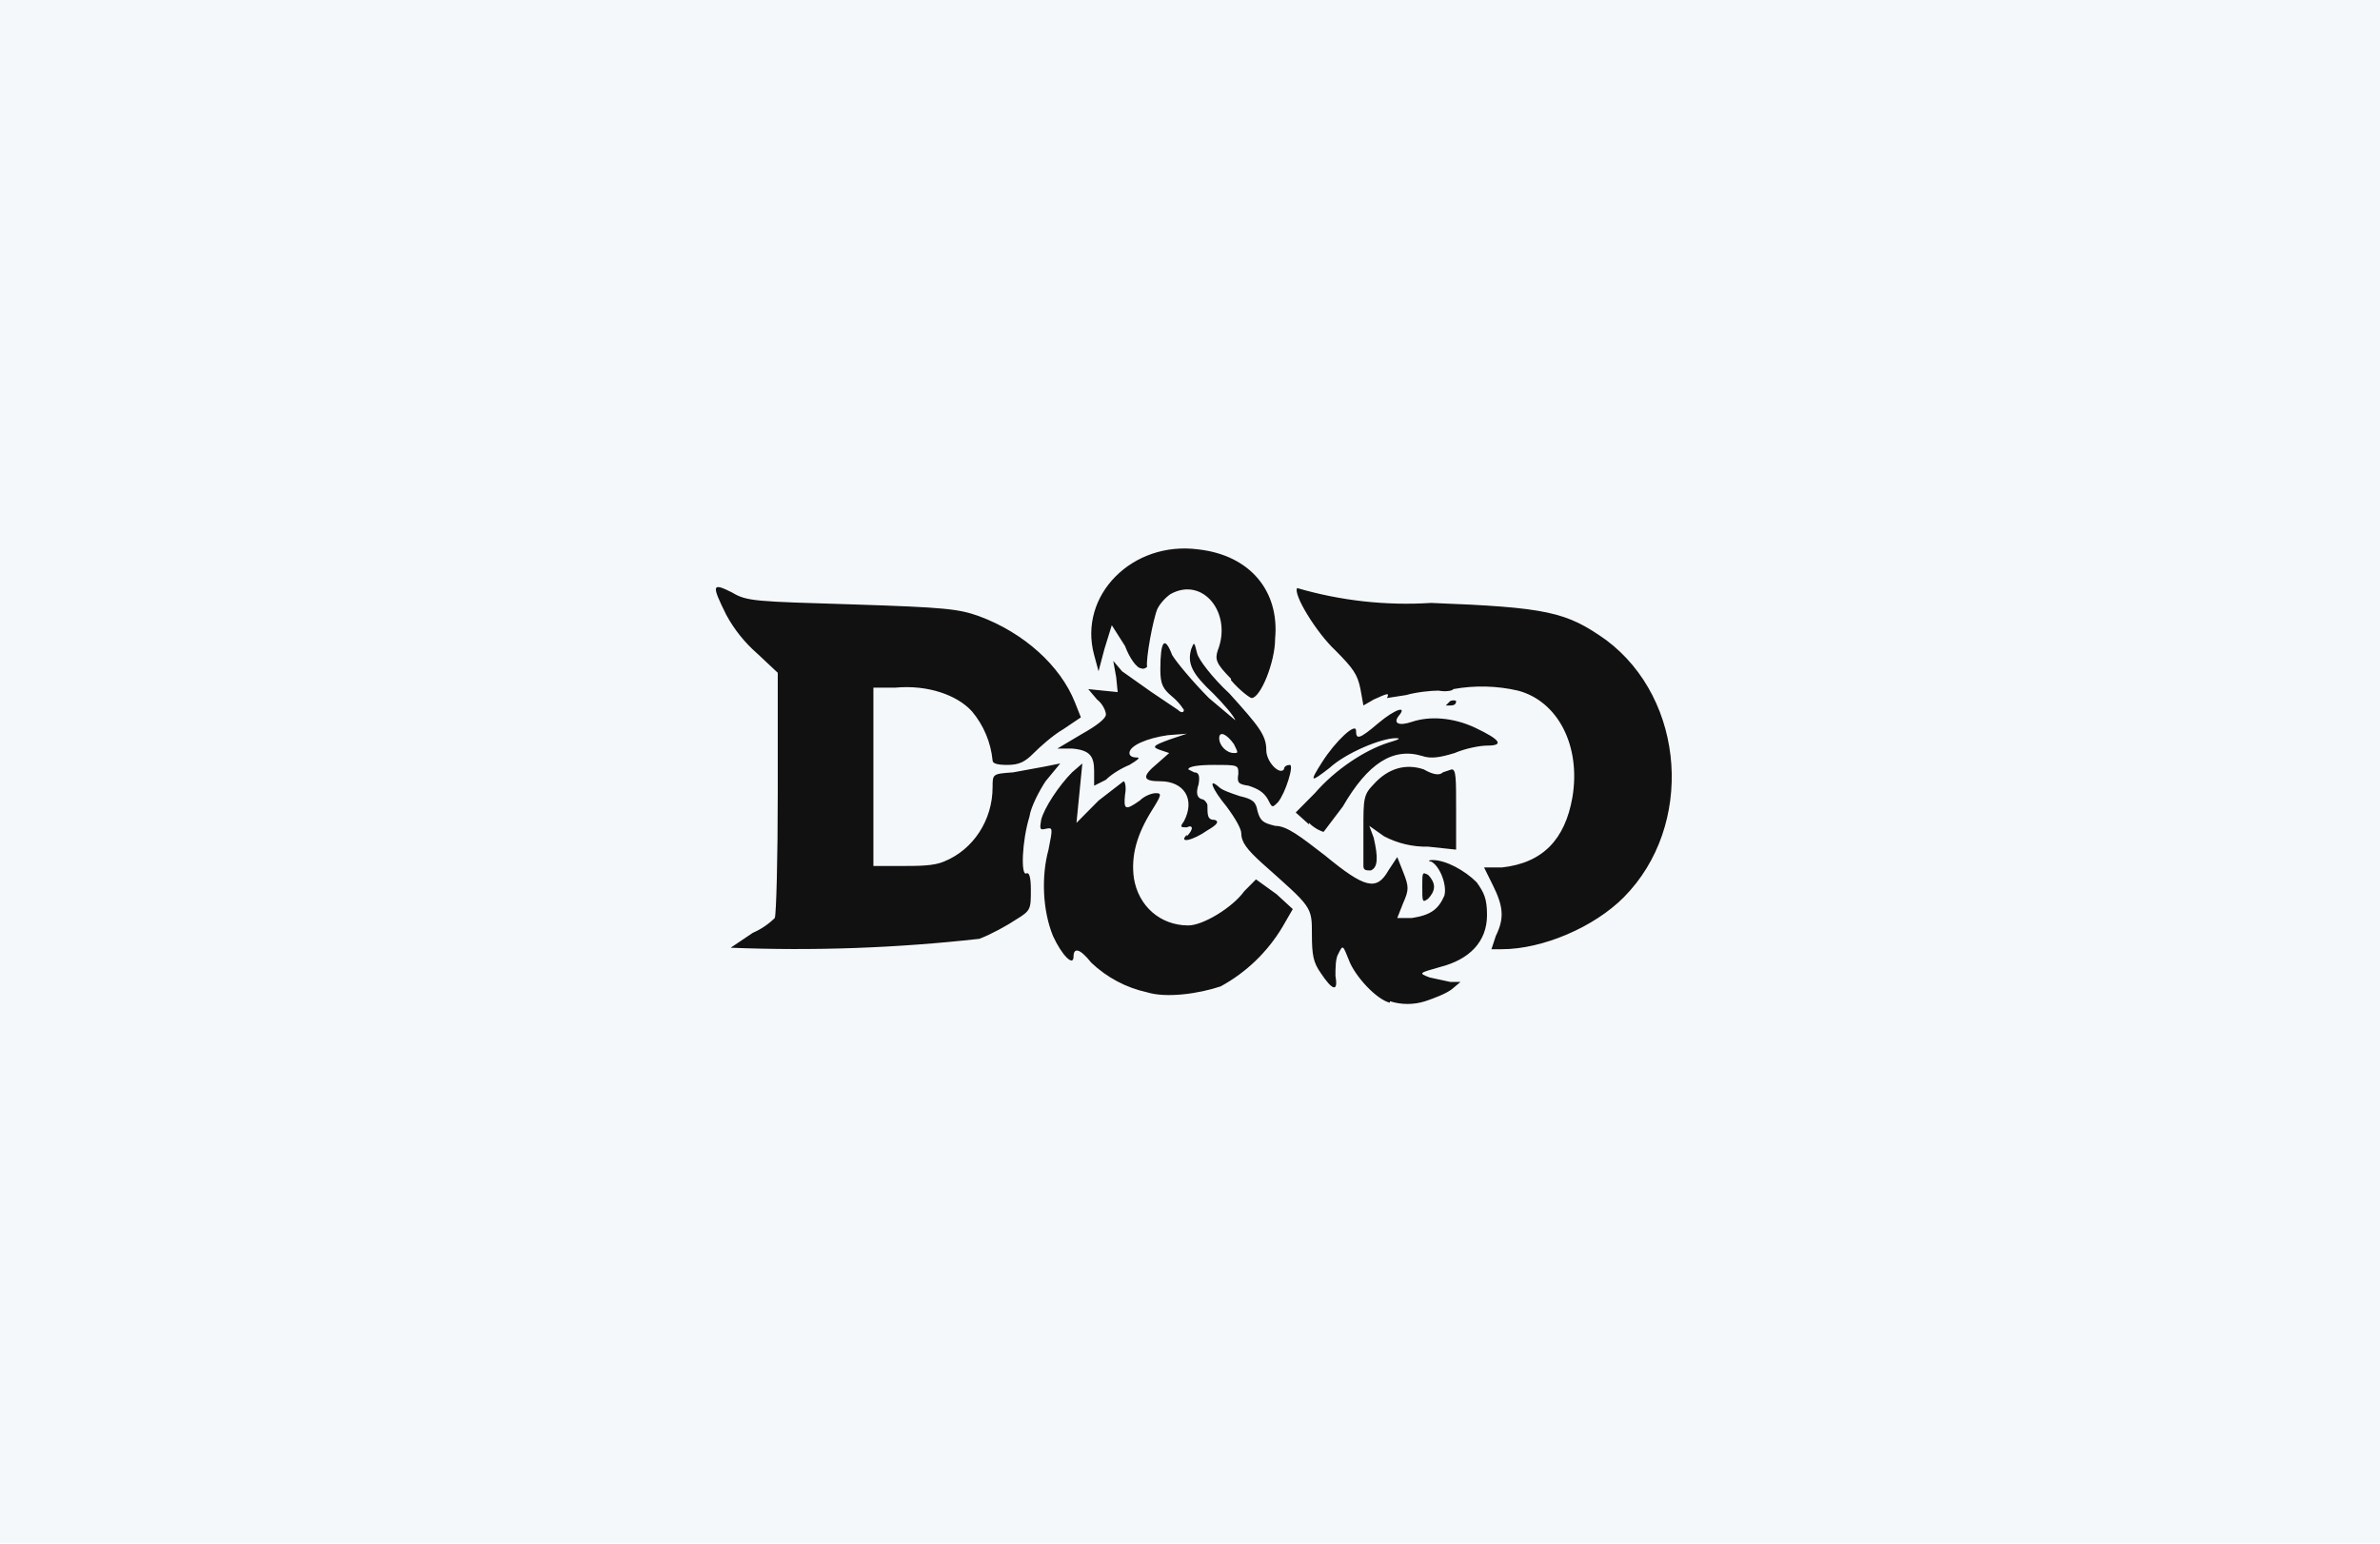
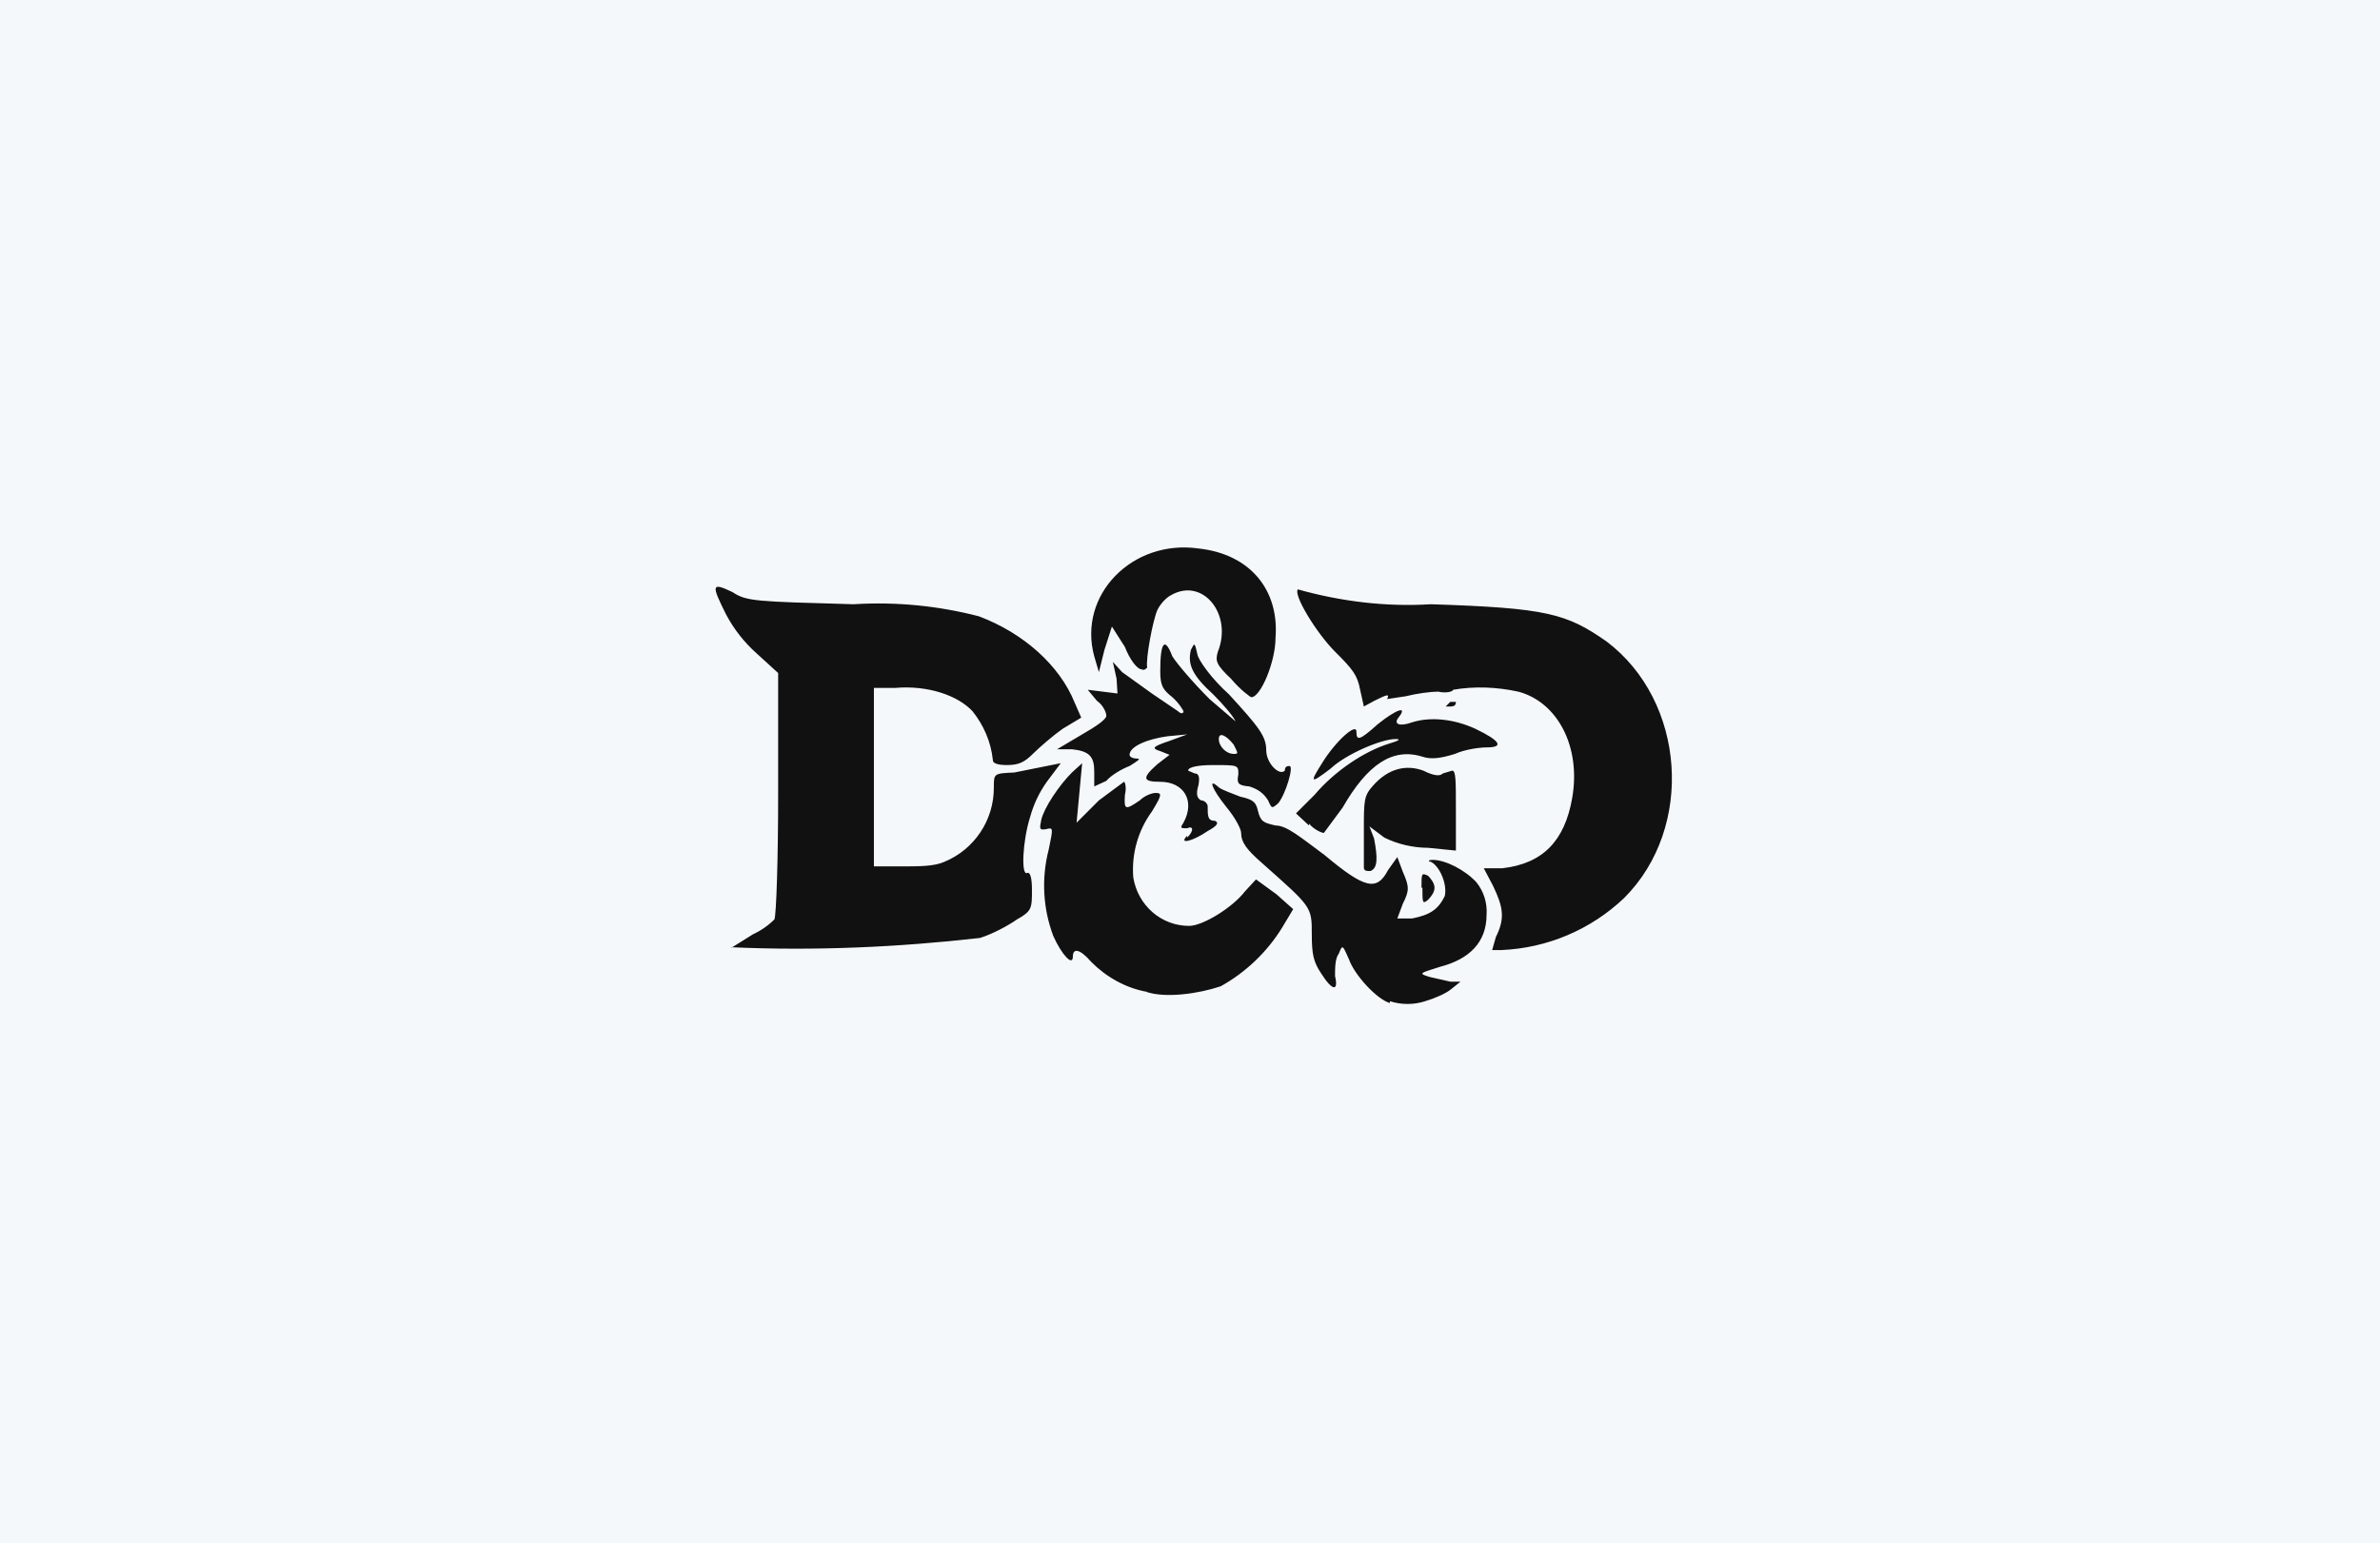
- <svg xmlns="http://www.w3.org/2000/svg" width="256" height="166" viewBox="0 0 256 166" fill="none">
-   <rect opacity="0.1" width="256" height="166" fill="#95BCD1" />
-   <path d="M149.502 107.865C148.077 107.546 145.703 104.988 145.07 103.229C144.437 101.63 144.437 101.63 143.962 102.589C143.645 103.069 143.645 104.188 143.645 104.988C143.962 106.746 143.329 106.586 142.063 104.668C141.271 103.549 141.113 102.749 141.113 100.511C141.113 97.473 141.113 97.633 135.731 92.837C134.149 91.398 133.516 90.599 133.516 89.639C133.516 89.16 132.882 88.04 131.933 86.761C130.35 84.843 129.875 83.564 131.141 84.683C131.458 85.003 132.408 85.323 133.357 85.642C134.782 85.962 135.098 86.282 135.257 87.241C135.573 88.36 135.89 88.52 137.156 88.84C138.422 88.84 139.847 89.959 142.537 92.037C146.811 95.555 148.077 95.874 149.343 93.636L150.293 92.197L150.926 93.796C151.559 95.395 151.559 95.715 150.926 97.153L150.293 98.752H151.876C153.934 98.433 154.725 97.793 155.358 96.354C155.675 95.235 154.883 93.157 153.934 92.677C153.617 92.677 153.617 92.517 154.092 92.517C155.516 92.517 157.574 93.636 158.84 94.915C159.632 96.034 159.948 96.674 159.948 98.433C159.948 101.31 158.049 103.229 154.883 104.028C152.667 104.668 152.509 104.668 153.775 105.147L155.991 105.627H157.099L156.149 106.426C155.516 106.906 154.25 107.386 153.3 107.705C152.064 108.098 150.738 108.098 149.502 107.705V107.865ZM123.386 106.746C121.13 106.254 119.05 105.148 117.371 103.549C116.105 101.95 115.472 101.95 115.472 102.909C115.472 104.028 114.206 102.749 113.256 100.671C112.148 97.953 111.99 94.276 112.781 91.398C113.256 89 113.256 89 112.464 89.16C111.831 89.32 111.831 89.16 111.99 88.2C112.306 86.921 113.889 84.523 115.313 83.084L116.421 82.125L116.105 85.323L115.788 88.52L118.163 86.122L120.853 84.044C121.012 84.044 121.17 84.683 121.012 85.483C120.853 87.081 121.012 87.241 122.594 86.122C123.069 85.642 123.861 85.323 124.335 85.323C124.969 85.323 124.969 85.483 123.861 87.241C122.278 89.799 121.645 92.037 121.961 94.436C122.436 97.473 124.81 99.552 127.818 99.552C129.4 99.552 132.566 97.633 133.832 95.874L135.098 94.596L137.314 96.194L139.055 97.793L137.947 99.712C136.338 102.406 134.042 104.614 131.3 106.107C128.925 106.906 125.443 107.386 123.386 106.746V106.746ZM78.593 101.95L80.967 100.351C81.848 99.968 82.652 99.426 83.341 98.752C83.499 98.273 83.658 92.357 83.658 85.163V72.373L81.442 70.294C80.097 69.12 78.971 67.712 78.118 66.137C76.535 62.94 76.535 62.62 78.751 63.739C80.334 64.698 81.284 64.698 91.73 65.018C101.701 65.338 103.126 65.498 105.342 66.297C110.09 68.056 114.047 71.573 115.63 75.57L116.263 77.169L114.364 78.448C113.256 79.087 111.831 80.366 111.198 81.006C110.249 81.965 109.615 82.285 108.349 82.285C107.241 82.285 106.766 82.125 106.766 81.805C106.577 79.86 105.804 78.019 104.551 76.529C102.968 74.771 99.802 73.651 96.32 73.971H93.946V93.157H96.795C98.853 93.157 100.435 93.157 101.543 92.677C104.709 91.398 106.766 88.2 106.766 84.683C106.766 83.244 106.766 83.244 108.982 83.084L112.464 82.445L114.047 82.125L112.464 84.044C111.831 85.003 110.882 86.761 110.723 87.881C109.932 90.439 109.774 94.276 110.407 93.956C110.723 93.796 110.882 94.436 110.882 95.715C110.882 97.793 110.882 97.953 109.299 98.912C108.349 99.552 106.608 100.511 105.342 100.991C96.462 101.987 87.52 102.308 78.593 101.95V101.95ZM160.898 100.671C161.848 98.752 161.689 97.473 160.581 95.235L159.632 93.317H161.531C165.963 92.837 168.337 90.279 169.128 85.802C170.078 80.207 167.546 75.41 163.272 74.291C160.985 73.764 158.616 73.71 156.308 74.131C156.308 74.291 155.516 74.451 154.725 74.291C153.934 74.291 152.351 74.451 151.243 74.771L149.185 75.09C149.502 74.451 149.185 74.611 147.761 75.25L146.653 75.89L146.336 74.131C146.02 72.532 145.545 71.893 143.645 69.974C141.588 68.056 139.055 63.899 139.53 63.26C144.204 64.626 149.077 65.167 153.934 64.858C166.438 65.338 168.495 65.817 172.769 68.855C181.316 75.25 182.266 88.84 174.668 96.514C171.503 99.712 165.963 102.11 161.531 102.11H160.423L160.898 100.671ZM152.984 95.395C152.984 93.796 152.984 93.796 153.617 94.116C153.934 94.436 154.25 94.915 154.25 95.395C154.25 95.874 153.934 96.354 153.617 96.674C152.984 97.153 152.984 96.994 152.984 95.395ZM146.653 93.157V89.16C146.653 85.962 146.653 85.483 147.761 84.363C149.343 82.605 151.243 82.125 153.142 82.764C154.25 83.404 154.883 83.404 155.2 83.084L156.149 82.764C156.624 82.764 156.624 83.724 156.624 87.081V91.398L153.617 91.078C151.966 91.115 150.333 90.73 148.869 89.959L147.286 88.84L147.761 90.119C148.236 92.197 148.236 93.317 147.444 93.636C146.969 93.636 146.653 93.636 146.653 93.157V93.157ZM127.659 89.959C128.451 89.16 128.292 88.68 127.659 89C127.026 89 126.868 89 127.343 88.36C128.609 85.962 127.343 84.044 124.81 84.044C122.911 84.044 122.753 83.564 124.494 82.125L125.76 81.006L124.81 80.686C123.861 80.366 124.019 80.207 125.76 79.567L127.659 78.927L125.602 79.087C123.386 79.407 121.486 80.207 121.486 81.006C121.486 81.326 121.803 81.486 122.278 81.486C122.753 81.486 122.278 81.805 121.486 82.285C120.695 82.605 119.587 83.244 118.954 83.884L117.688 84.523V82.924C117.688 81.326 117.213 80.686 115.313 80.526H113.731L116.421 78.927C117.846 78.128 118.954 77.329 118.954 76.849C118.954 76.529 118.637 75.73 118.004 75.25L117.055 74.131L118.637 74.291L120.22 74.451L120.062 72.852L119.745 71.094L120.695 72.213L123.861 74.451L126.71 76.369C127.026 76.689 127.343 76.689 127.343 76.369C127.343 76.369 126.868 75.57 126.076 74.93C125.127 74.131 124.81 73.651 124.81 72.053C124.81 68.855 125.285 68.376 126.076 70.454C126.551 71.253 128.292 73.332 130.033 75.09L132.882 77.489C132.724 77.009 131.616 75.73 130.508 74.611C128.292 72.532 127.659 71.413 128.134 69.814C128.451 69.015 128.451 69.015 128.767 70.294C128.925 70.934 130.35 72.852 132.249 74.611C135.415 78.128 136.206 79.087 136.206 80.686C136.206 81.965 137.631 83.404 138.106 82.764C138.106 82.445 138.422 82.285 138.739 82.285C139.214 82.285 138.264 85.323 137.473 86.282C136.839 86.921 136.839 86.921 136.365 85.962C135.89 85.163 135.257 84.843 134.307 84.523C133.199 84.363 133.041 84.203 133.199 83.244C133.199 82.285 133.199 82.285 130.508 82.285C128.925 82.285 127.818 82.445 127.818 82.764L128.451 83.084C128.925 83.084 129.084 83.404 128.925 84.363C128.609 85.323 128.767 85.802 129.242 85.962C129.559 85.962 129.875 86.442 129.875 86.602C129.875 87.721 129.875 88.2 130.667 88.2C131.141 88.36 130.983 88.68 129.875 89.32C128.292 90.439 126.71 90.758 127.659 89.799V89.959ZM132.724 80.047C131.933 78.927 131.141 78.608 131.141 79.407C131.141 80.207 131.933 81.006 132.724 81.006C133.199 81.006 133.199 81.006 132.724 80.047ZM140.796 88.68L139.372 87.401L141.43 85.323C143.645 82.764 146.811 80.686 149.343 79.887C150.451 79.567 150.768 79.407 150.135 79.407C148.552 79.407 144.753 81.006 143.012 82.605C140.955 84.203 140.796 84.203 142.221 81.965C143.645 79.727 145.861 77.648 145.861 78.608C145.861 79.567 146.178 79.567 148.236 77.808C150.135 76.21 151.401 75.89 150.451 77.009C149.818 77.808 150.451 78.128 151.876 77.648C153.775 77.009 156.308 77.169 158.682 78.288C161.373 79.567 161.848 80.207 159.948 80.207C159.157 80.207 157.574 80.526 156.466 81.006C154.883 81.486 153.934 81.645 152.984 81.326C149.818 80.366 147.128 82.125 144.437 86.761L142.379 89.479C142.221 89.479 141.43 89.16 140.796 88.52V88.68ZM155.516 75.89L155.991 75.41C156.466 75.25 156.624 75.41 156.624 75.41C156.624 75.73 156.466 75.89 155.991 75.89H155.516ZM132.408 73.012C130.825 71.413 130.667 70.934 130.983 69.974C132.566 65.977 129.4 61.98 125.918 63.899C125.443 64.219 124.81 64.858 124.494 65.498C124.019 66.617 123.227 70.934 123.386 71.733C123.386 71.733 123.069 72.053 122.753 71.893C122.278 71.893 121.486 70.774 121.012 69.495L119.587 67.256L118.796 69.814L118.163 72.213L117.688 70.454C115.947 64.059 121.803 58.143 128.925 59.103C134.465 59.742 137.631 63.579 137.156 68.695C137.156 71.253 135.573 75.09 134.624 75.09C134.465 75.09 133.357 74.291 132.408 73.172V73.012Z" fill="#111111" />
+ <svg xmlns="http://www.w3.org/2000/svg" fill="none" viewBox="0 0 256 166">
+   <path fill="#95BCD1" d="M0 0h256v166H0z" opacity=".1" />
+   <path fill="#111" d="M149.5 107.9c-1.4-.4-3.8-3-4.4-4.7-.7-1.6-.7-1.6-1.1-.6-.4.5-.4 1.6-.4 2.4.4 1.7-.3 1.6-1.5-.3-.8-1.2-1-2-1-4.2 0-3 0-2.9-5.4-7.7-1.6-1.4-2.2-2.2-2.2-3.2 0-.4-.6-1.6-1.6-2.8-1.6-2-2-3.2-.8-2.1.4.3 1.3.6 2.3 1 1.4.3 1.7.6 1.9 1.5.3 1.2.6 1.3 1.9 1.6 1.2 0 2.6 1.2 5.3 3.2 4.3 3.6 5.6 3.9 6.8 1.6l1-1.4.6 1.6c.7 1.6.7 2 0 3.4l-.6 1.6h1.6c2-.4 2.8-1 3.5-2.4.3-1.2-.5-3.2-1.5-3.7-.3 0-.3-.2.2-.2 1.4 0 3.5 1.1 4.7 2.4a5 5 0 011.1 3.5c0 3-1.9 4.8-5 5.6-2.2.7-2.4.7-1.1 1.1l2.2.5h1.1l-1 .8c-.6.5-1.8 1-2.8 1.3-1.2.4-2.6.4-3.8 0v.2zm-26.1-1.2c-2.3-.4-4.4-1.6-6-3.2-1.3-1.5-2-1.5-2-.6 0 1.1-1.2-.2-2.1-2.2a15.4 15.4 0 01-.5-9.3c.5-2.4.5-2.4-.3-2.2-.7.1-.7 0-.5-1 .3-1.3 1.9-3.7 3.3-5.1l1.1-1-.3 3.2-.3 3.2 2.4-2.4 2.7-2c.1 0 .3.6.1 1.4-.1 1.6 0 1.7 1.6.6.5-.5 1.3-.8 1.7-.8.7 0 .7.2-.4 2a10.6 10.6 0 00-2 7.1c.5 3 3 5.2 6 5.2 1.5 0 4.7-2 6-3.7l1.2-1.3 2.2 1.6 1.8 1.6-1.2 2c-1.6 2.6-3.9 4.8-6.6 6.3-2.4.8-5.9 1.3-8 .6zM78.6 102l2.4-1.5a8 8 0 002.3-1.6c.2-.5.4-6.4.4-13.6V72.4l-2.3-2.1a15 15 0 01-3.3-4.2c-1.6-3.2-1.6-3.5.7-2.4 1.5 1 2.5 1 13 1.3a43 43 0 0113.5 1.3c4.8 1.8 8.7 5.3 10.3 9.3l.7 1.6-2 1.2c-1 .7-2.5 2-3.1 2.6-1 1-1.6 1.3-2.9 1.3-1 0-1.5-.2-1.5-.5-.2-2-1-3.8-2.2-5.3-1.6-1.7-4.8-2.8-8.3-2.5H94v19.2h2.9c2 0 3.6 0 4.7-.5a8.6 8.6 0 005.3-8c0-1.5 0-1.5 2.2-1.6l3.5-.7 1.5-.3-1.5 2a12 12 0 00-1.8 3.8c-.8 2.5-1 6.4-.3 6 .3-.1.5.5.5 1.8 0 2 0 2.3-1.6 3.2-1 .7-2.7 1.6-4 2-8.8 1-17.8 1.4-26.7 1zm82.3-1.2c1-2 .8-3.2-.3-5.5l-1-1.9h2c4.4-.5 6.7-3 7.5-7.5 1-5.6-1.6-10.4-5.8-11.5-2.3-.5-4.7-.6-7-.2 0 .2-.8.4-1.6.2-.8 0-2.3.2-3.5.5l-2 .3c.3-.6 0-.5-1.4.2l-1.1.6-.4-1.8c-.3-1.6-.8-2.2-2.7-4.1-2-2-4.5-6.1-4-6.7 4.6 1.3 9.5 1.9 14.3 1.6 12.5.4 14.6 1 18.9 4 8.5 6.4 9.5 20 1.9 27.6a20.4 20.4 0 01-13.2 5.6h-1l.4-1.4zm-8-5.3c0-1.6 0-1.6.7-1.3.3.3.7.8.7 1.3s-.4 1-.7 1.3c-.6.5-.6.3-.6-1.3zm-6.2-2.2v-4c0-3.2 0-3.7 1-4.8 1.6-1.8 3.5-2.3 5.4-1.6 1.2.6 1.8.6 2.1.3l1-.3c.4 0 .4 1 .4 4.3v4.3l-3-.3c-1.6 0-3.3-.4-4.7-1.1l-1.6-1.2.5 1.3c.4 2.1.4 3.2-.4 3.5-.4 0-.7 0-.7-.4zm-19-3.2c.8-.8.6-1.3 0-1-.7 0-.8 0-.4-.6 1.3-2.4 0-4.4-2.5-4.4-1.9 0-2-.4-.3-1.9l1.3-1-1-.4c-1-.3-.8-.5 1-1.1l1.9-.7-2.1.2c-2.2.3-4.1 1.1-4.1 2 0 .2.3.4.8.4s0 .3-.8.8c-.8.3-2 1-2.5 1.6l-1.3.6V83c0-1.6-.5-2.2-2.4-2.4h-1.6l2.7-1.6c1.4-.8 2.6-1.6 2.6-2 0-.4-.4-1.2-1-1.6l-1-1.2 1.6.2 1.6.2-.1-1.6-.4-1.8 1 1.1 3.2 2.3 2.8 1.9c.3.3.6.3.6 0 0 0-.4-.8-1.2-1.5-1-.8-1.3-1.2-1.3-2.8 0-3.2.5-3.7 1.3-1.6.5.8 2.2 2.8 4 4.6l2.8 2.4c-.2-.5-1.3-1.8-2.4-2.9-2.2-2-2.8-3.2-2.4-4.8.4-.8.4-.8.7.5.1.6 1.5 2.6 3.4 4.3 3.2 3.5 4 4.5 4 6 0 1.4 1.4 2.8 2 2.2 0-.4.2-.5.5-.5.5 0-.4 3-1.2 4-.7.6-.7.6-1.1-.3-.5-.8-1.1-1.2-2-1.5-1.2-.1-1.4-.3-1.2-1.3 0-1 0-1-2.7-1-1.6 0-2.7.2-2.7.6l.7.3c.4 0 .6.3.4 1.3-.3 1-.1 1.4.3 1.6.4 0 .7.4.7.6 0 1.1 0 1.6.8 1.6.4.2.3.5-.8 1.1-1.6 1.1-3.2 1.5-2.2.5v.2zm5-10c-.8-1-1.6-1.4-1.6-.6 0 .8.8 1.6 1.6 1.6.5 0 .5 0 0-1zm8.1 8.7l-1.4-1.3 2-2c2.2-2.6 5.4-4.7 8-5.5 1-.3 1.4-.5.7-.5-1.5 0-5.3 1.6-7 3.2-2.1 1.6-2.3 1.6-.9-.6 1.4-2.3 3.7-4.4 3.7-3.4 0 1 .3 1 2.3-.8 2-1.6 3.2-2 2.3-.8-.7.8 0 1.1 1.4.6 1.9-.6 4.4-.4 6.8.7 2.7 1.3 3.1 2 1.2 2-.7 0-2.3.2-3.4.7-1.6.5-2.6.6-3.5.3-3.2-1-5.9.8-8.6 5.5l-2 2.7c-.2 0-1-.3-1.6-1v.2zm14.7-12.8l.5-.5h.6c0 .3-.1.5-.6.5h-.5zm-23-2.9c-1.7-1.6-1.8-2-1.5-3 1.6-4-1.6-8-5-6.1-.6.3-1.2 1-1.5 1.6-.5 1.1-1.3 5.4-1.1 6.2 0 0-.3.4-.6.2-.5 0-1.3-1.1-1.8-2.4l-1.4-2.2-.8 2.5-.6 2.4-.5-1.7C115.9 64 121.8 58 128.9 59c5.6.6 8.7 4.5 8.3 9.6 0 2.6-1.6 6.4-2.6 6.4-.1 0-1.2-.8-2.2-2z" />
</svg>
